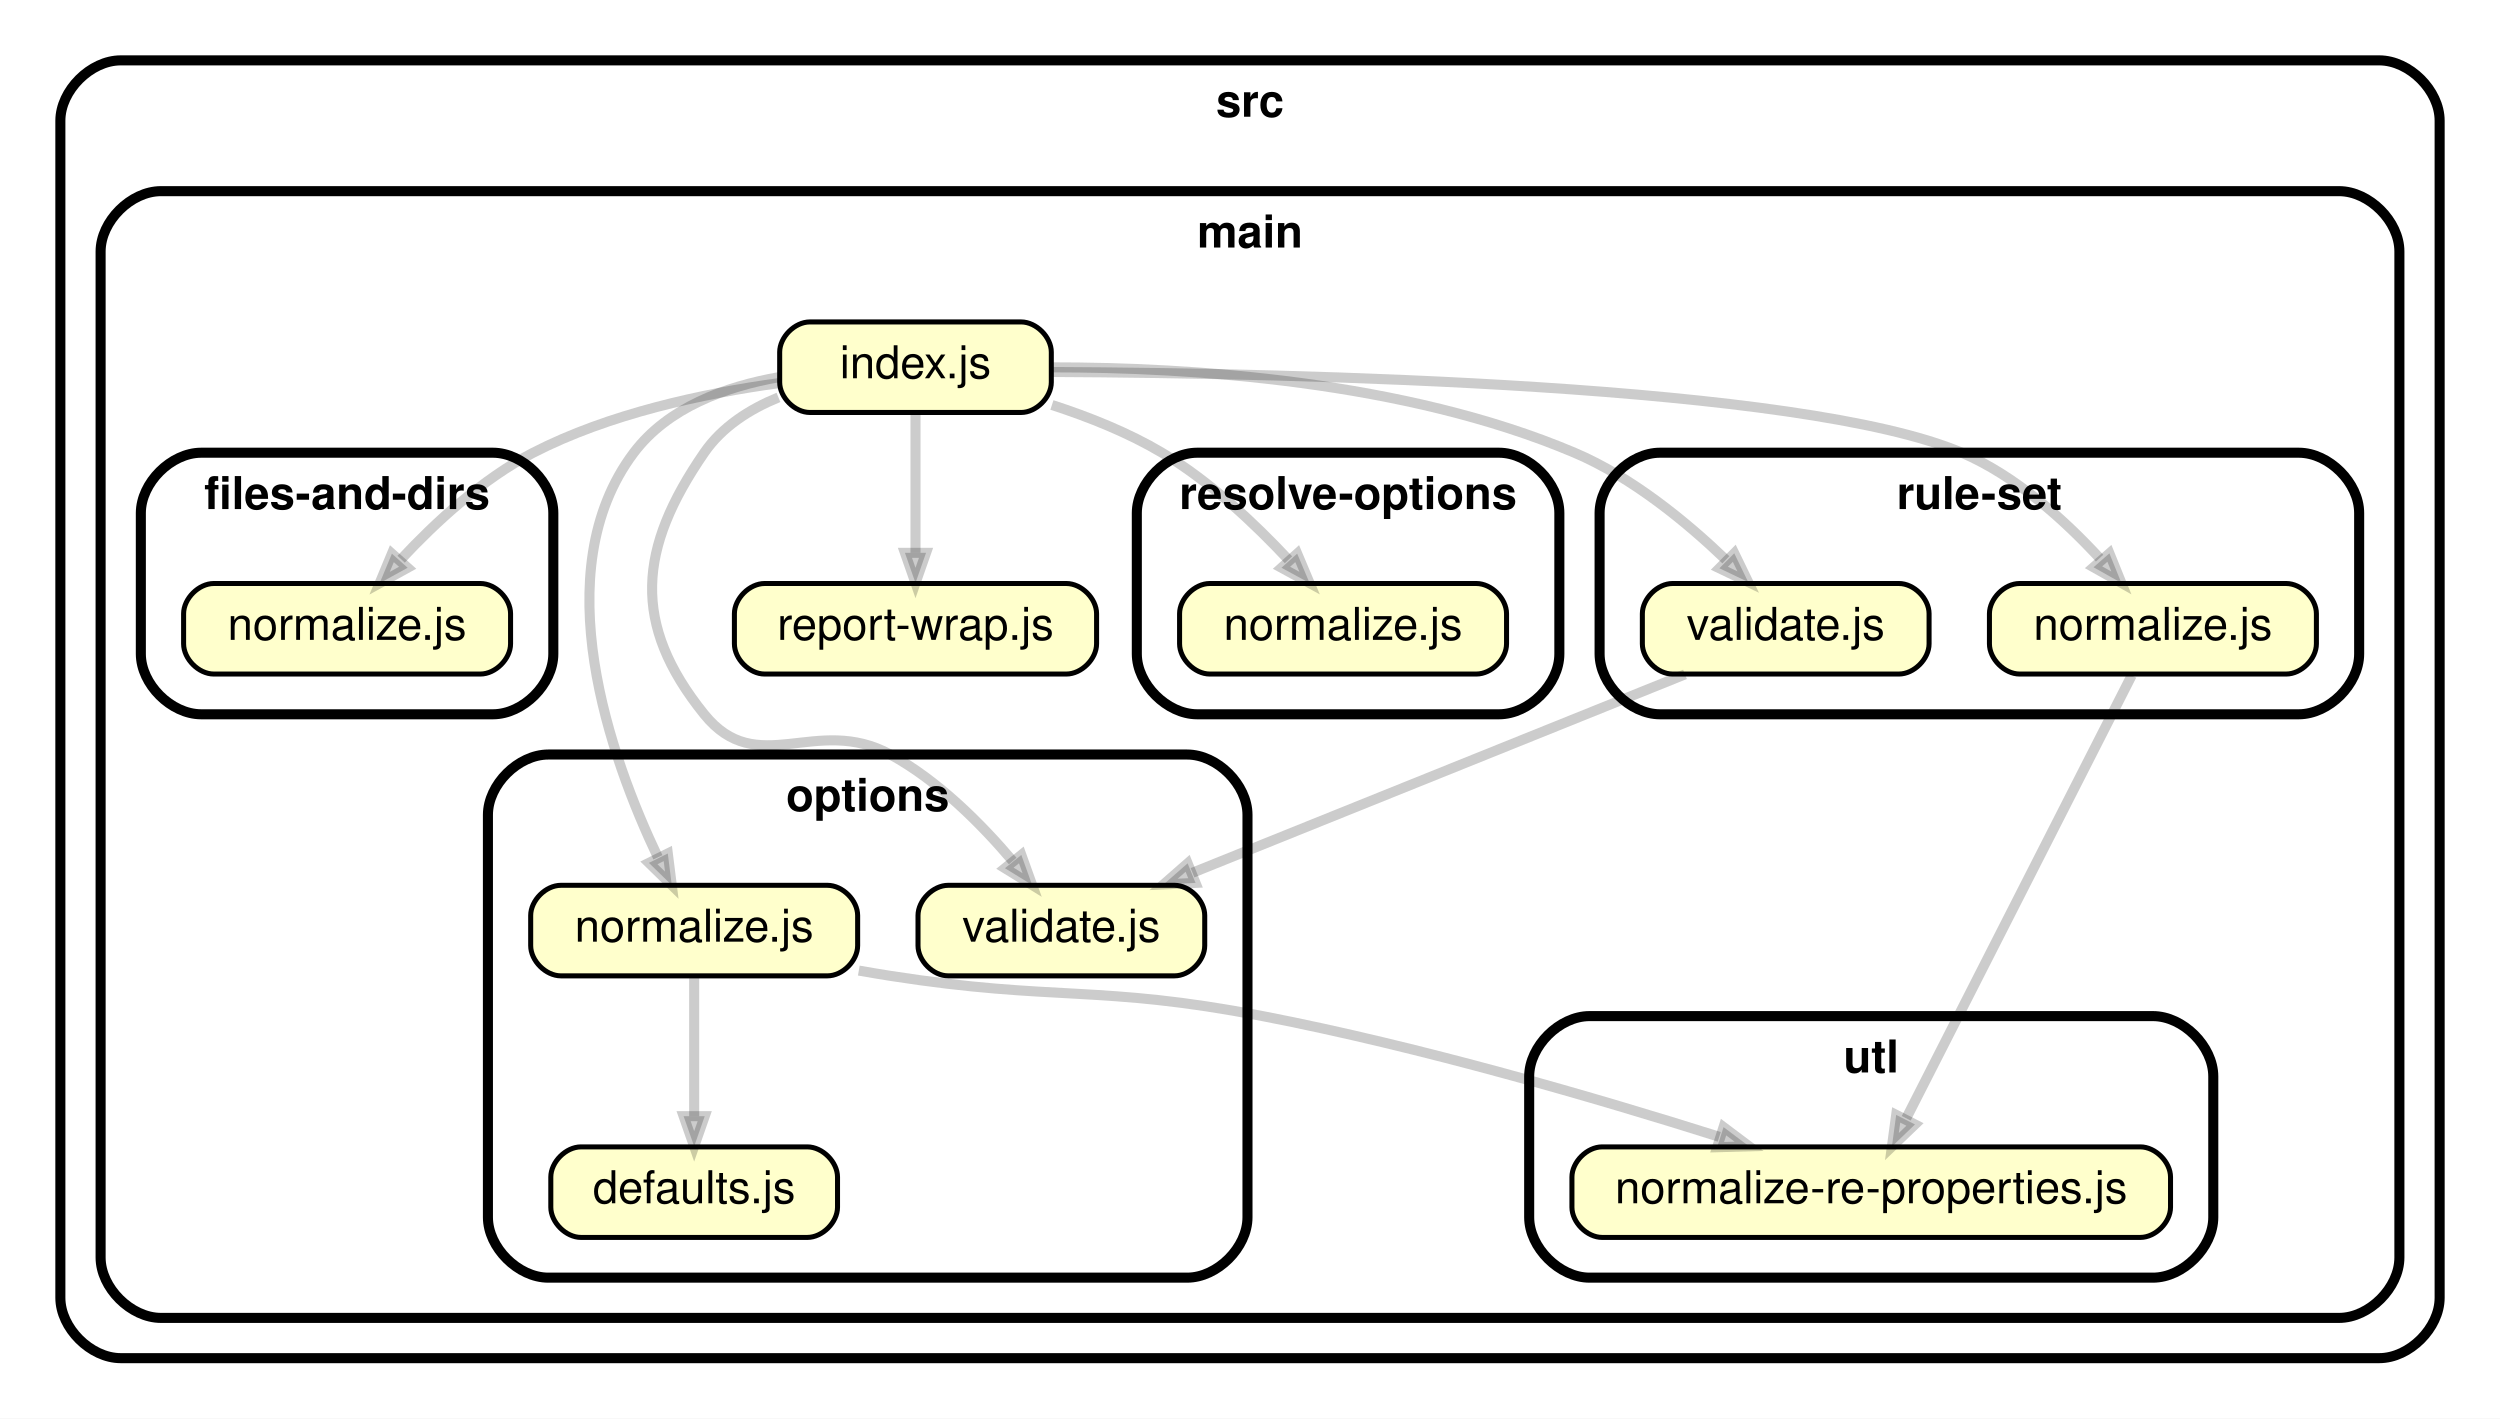
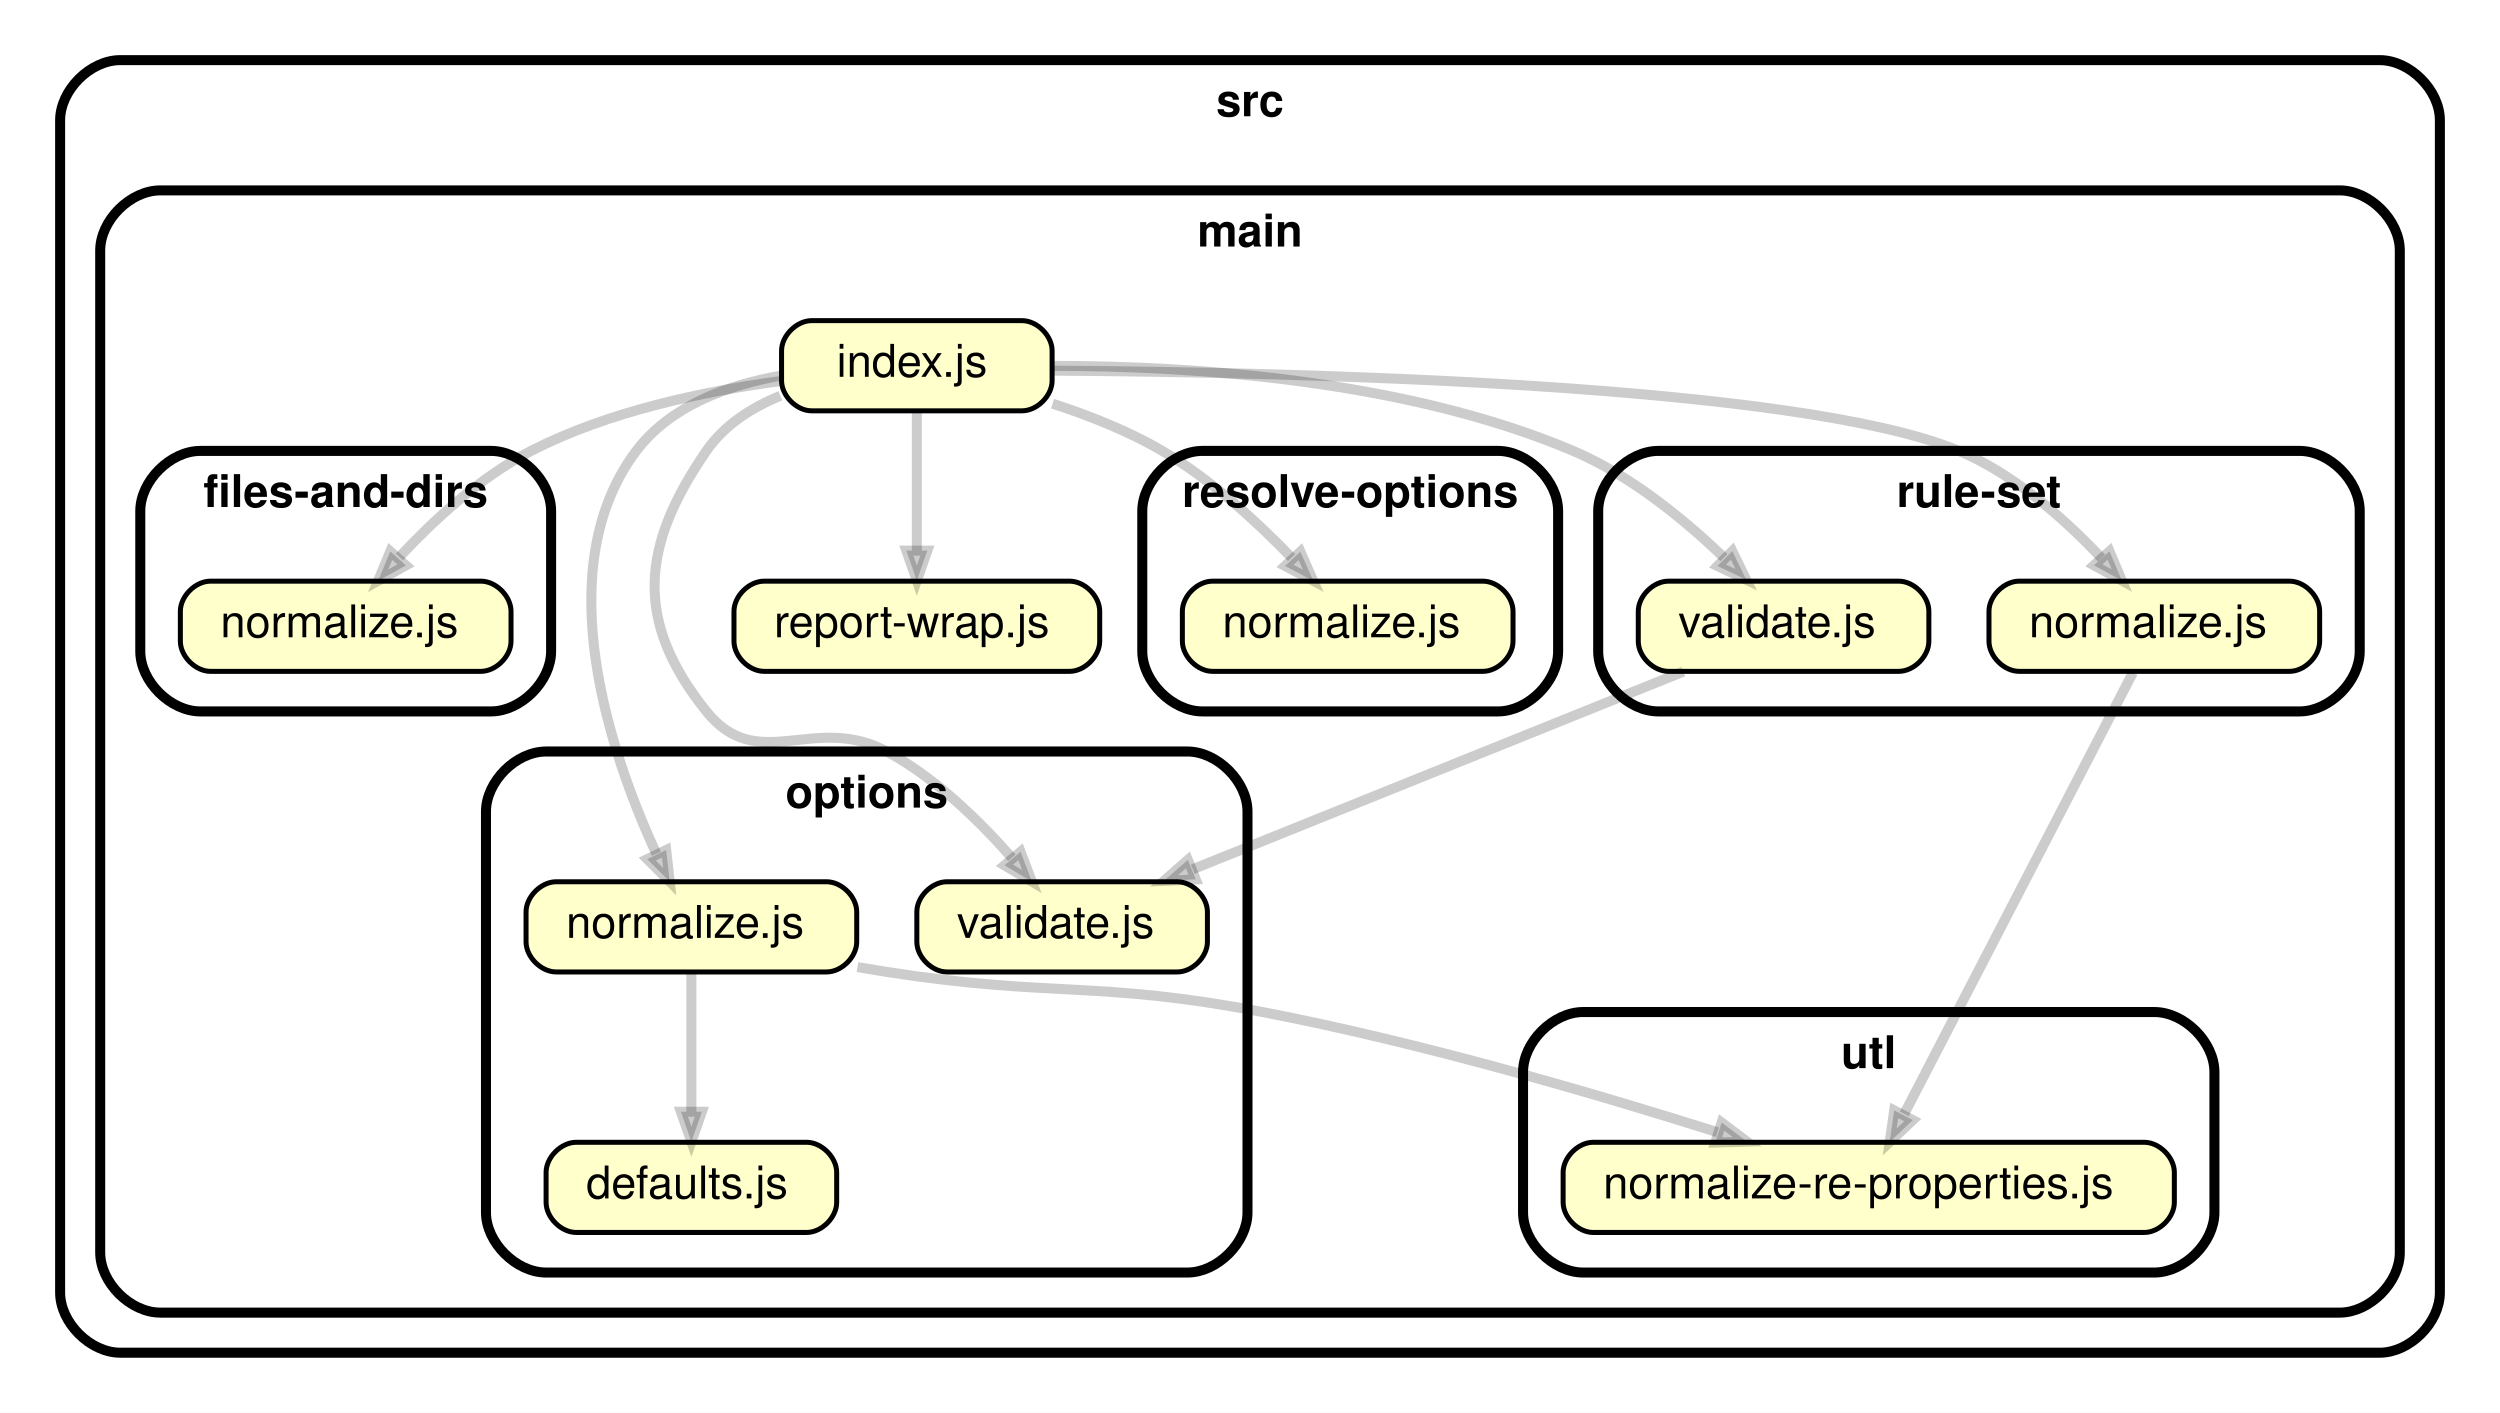
- <svg xmlns="http://www.w3.org/2000/svg" xmlns:xlink="http://www.w3.org/1999/xlink" width="497pt" height="282pt" viewBox="0.00 0.00 497.00 282.00">
+ <svg xmlns="http://www.w3.org/2000/svg" xmlns:xlink="http://www.w3.org/1999/xlink" width="499pt" height="282pt" viewBox="0.00 0.00 499.00 282.00">
  <g id="graph0" class="graph" transform="scale(1 1) rotate(0) translate(4 278)">
-     <polygon fill="white" stroke="transparent" points="-4,4 -4,-278 493,-278 493,4 -4,4" />
+     <polygon fill="white" stroke="transparent" points="-4,4 -4,-278 495,-278 495,4 -4,4" />
    <g id="clust1" class="cluster">
-       <path fill="#ffffff" stroke="black" stroke-width="2" d="M20,-8C20,-8 469,-8 469,-8 475,-8 481,-14 481,-20 481,-20 481,-254 481,-254 481,-260 475,-266 469,-266 469,-266 20,-266 20,-266 14,-266 8,-260 8,-254 8,-254 8,-20 8,-20 8,-14 14,-8 20,-8" />
-       <text text-anchor="middle" x="244.5" y="-254.8" font-family="Helvetica,sans-Serif" font-weight="bold" font-size="9.00">src</text>
+       <path fill="#ffffff" stroke="black" stroke-width="2" d="M20,-8C20,-8 471,-8 471,-8 477,-8 483,-14 483,-20 483,-20 483,-254 483,-254 483,-260 477,-266 471,-266 471,-266 20,-266 20,-266 14,-266 8,-260 8,-254 8,-254 8,-20 8,-20 8,-14 14,-8 20,-8" />
+       <text text-anchor="middle" x="245.5" y="-254.8" font-family="Helvetica,sans-Serif" font-weight="bold" font-size="9.00">src</text>
    </g>
    <g id="clust2" class="cluster">
-       <path fill="#ffffff" stroke="black" stroke-width="2" d="M28,-16C28,-16 461,-16 461,-16 467,-16 473,-22 473,-28 473,-28 473,-228 473,-228 473,-234 467,-240 461,-240 461,-240 28,-240 28,-240 22,-240 16,-234 16,-228 16,-228 16,-28 16,-28 16,-22 22,-16 28,-16" />
-       <text text-anchor="middle" x="244.5" y="-228.8" font-family="Helvetica,sans-Serif" font-weight="bold" font-size="9.00">main</text>
+       <path fill="#ffffff" stroke="black" stroke-width="2" d="M28,-16C28,-16 463,-16 463,-16 469,-16 475,-22 475,-28 475,-28 475,-228 475,-228 475,-234 469,-240 463,-240 463,-240 28,-240 28,-240 22,-240 16,-234 16,-228 16,-228 16,-28 16,-28 16,-22 22,-16 28,-16" />
+       <text text-anchor="middle" x="245.5" y="-228.8" font-family="Helvetica,sans-Serif" font-weight="bold" font-size="9.00">main</text>
+     </g>
+     <g id="clust4" class="cluster">
+       <path fill="#ffffff" stroke="black" stroke-width="2" d="M105,-24C105,-24 233,-24 233,-24 239,-24 245,-30 245,-36 245,-36 245,-116 245,-116 245,-122 239,-128 233,-128 233,-128 105,-128 105,-128 99,-128 93,-122 93,-116 93,-116 93,-36 93,-36 93,-30 99,-24 105,-24" />
+       <text text-anchor="middle" x="169" y="-116.8" font-family="Helvetica,sans-Serif" font-weight="bold" font-size="9.00">options</text>
+     </g>
+     <g id="clust7" class="cluster">
+       <path fill="#ffffff" stroke="black" stroke-width="2" d="M312,-24C312,-24 426,-24 426,-24 432,-24 438,-30 438,-36 438,-36 438,-64 438,-64 438,-70 432,-76 426,-76 426,-76 312,-76 312,-76 306,-76 300,-70 300,-64 300,-64 300,-36 300,-36 300,-30 306,-24 312,-24" />
+       <text text-anchor="middle" x="369" y="-64.8" font-family="Helvetica,sans-Serif" font-weight="bold" font-size="9.00">utl</text>
    </g>
    <g id="clust3" class="cluster">
      <path fill="#ffffff" stroke="black" stroke-width="2" d="M36,-136C36,-136 94,-136 94,-136 100,-136 106,-142 106,-148 106,-148 106,-176 106,-176 106,-182 100,-188 94,-188 94,-188 36,-188 36,-188 30,-188 24,-182 24,-176 24,-176 24,-148 24,-148 24,-142 30,-136 36,-136" />
      <text text-anchor="middle" x="65" y="-176.8" font-family="Helvetica,sans-Serif" font-weight="bold" font-size="9.00">files-and-dirs</text>
    </g>
-     <g id="clust4" class="cluster">
-       <path fill="#ffffff" stroke="black" stroke-width="2" d="M105,-24C105,-24 232,-24 232,-24 238,-24 244,-30 244,-36 244,-36 244,-116 244,-116 244,-122 238,-128 232,-128 232,-128 105,-128 105,-128 99,-128 93,-122 93,-116 93,-116 93,-36 93,-36 93,-30 99,-24 105,-24" />
-       <text text-anchor="middle" x="168.5" y="-116.8" font-family="Helvetica,sans-Serif" font-weight="bold" font-size="9.00">options</text>
-     </g>
    <g id="clust5" class="cluster">
-       <path fill="#ffffff" stroke="black" stroke-width="2" d="M234,-136C234,-136 294,-136 294,-136 300,-136 306,-142 306,-148 306,-148 306,-176 306,-176 306,-182 300,-188 294,-188 294,-188 234,-188 234,-188 228,-188 222,-182 222,-176 222,-176 222,-148 222,-148 222,-142 228,-136 234,-136" />
-       <text text-anchor="middle" x="264" y="-176.8" font-family="Helvetica,sans-Serif" font-weight="bold" font-size="9.00">resolve-options</text>
+       <path fill="#ffffff" stroke="black" stroke-width="2" d="M236,-136C236,-136 295,-136 295,-136 301,-136 307,-142 307,-148 307,-148 307,-176 307,-176 307,-182 301,-188 295,-188 295,-188 236,-188 236,-188 230,-188 224,-182 224,-176 224,-176 224,-148 224,-148 224,-142 230,-136 236,-136" />
+       <text text-anchor="middle" x="265.5" y="-176.8" font-family="Helvetica,sans-Serif" font-weight="bold" font-size="9.00">resolve-options</text>
    </g>
    <g id="clust6" class="cluster">
-       <path fill="#ffffff" stroke="black" stroke-width="2" d="M326,-136C326,-136 453,-136 453,-136 459,-136 465,-142 465,-148 465,-148 465,-176 465,-176 465,-182 459,-188 453,-188 453,-188 326,-188 326,-188 320,-188 314,-182 314,-176 314,-176 314,-148 314,-148 314,-142 320,-136 326,-136" />
-       <text text-anchor="middle" x="389.5" y="-176.8" font-family="Helvetica,sans-Serif" font-weight="bold" font-size="9.00">rule-set</text>
-     </g>
-     <g id="clust7" class="cluster">
-       <path fill="#ffffff" stroke="black" stroke-width="2" d="M312,-24C312,-24 424,-24 424,-24 430,-24 436,-30 436,-36 436,-36 436,-64 436,-64 436,-70 430,-76 424,-76 424,-76 312,-76 312,-76 306,-76 300,-70 300,-64 300,-64 300,-36 300,-36 300,-30 306,-24 312,-24" />
-       <text text-anchor="middle" x="368" y="-64.8" font-family="Helvetica,sans-Serif" font-weight="bold" font-size="9.00">utl</text>
+       <path fill="#ffffff" stroke="black" stroke-width="2" d="M327,-136C327,-136 455,-136 455,-136 461,-136 467,-142 467,-148 467,-148 467,-176 467,-176 467,-182 461,-188 455,-188 455,-188 327,-188 327,-188 321,-188 315,-182 315,-176 315,-176 315,-148 315,-148 315,-142 321,-136 327,-136" />
+       <text text-anchor="middle" x="391" y="-176.8" font-family="Helvetica,sans-Serif" font-weight="bold" font-size="9.00">rule-set</text>
    </g>
    <g id="node1" class="node">
      <g id="a_node1">
        <a xlink:href="src/main/files-and-dirs/normalize.js" xlink:title="normalize.js">
-           <path fill="#ffffcc" stroke="black" d="M91.5,-162C91.5,-162 38.5,-162 38.5,-162 35.5,-162 32.5,-159 32.5,-156 32.5,-156 32.5,-150 32.5,-150 32.5,-147 35.5,-144 38.5,-144 38.5,-144 91.5,-144 91.5,-144 94.5,-144 97.5,-147 97.5,-150 97.5,-150 97.5,-156 97.5,-156 97.5,-159 94.5,-162 91.5,-162" />
-           <text text-anchor="middle" x="65" y="-150.8" font-family="Helvetica,sans-Serif" font-size="9.00">normalize.js</text>
+           <path fill="#ffffcc" stroke="black" d="M92,-162C92,-162 38,-162 38,-162 35,-162 32,-159 32,-156 32,-156 32,-150 32,-150 32,-147 35,-144 38,-144 38,-144 92,-144 92,-144 95,-144 98,-147 98,-150 98,-150 98,-156 98,-156 98,-159 95,-162 92,-162" />
+           <text text-anchor="start" x="40" y="-150.8" font-family="Helvetica,sans-Serif" font-size="9.00">normalize.js</text>
        </a>
      </g>
    </g>
    <g id="node2" class="node">
      <g id="a_node2">
        <a xlink:href="src/main/index.js" xlink:title="index.js">
-           <path fill="#ffffcc" stroke="black" d="M199,-214C199,-214 157,-214 157,-214 154,-214 151,-211 151,-208 151,-208 151,-202 151,-202 151,-199 154,-196 157,-196 157,-196 199,-196 199,-196 202,-196 205,-199 205,-202 205,-202 205,-208 205,-208 205,-211 202,-214 199,-214" />
-           <text text-anchor="middle" x="178" y="-202.8" font-family="Helvetica,sans-Serif" font-size="9.00">index.js</text>
+           <path fill="#ffffcc" stroke="black" d="M200,-214C200,-214 158,-214 158,-214 155,-214 152,-211 152,-208 152,-208 152,-202 152,-202 152,-199 155,-196 158,-196 158,-196 200,-196 200,-196 203,-196 206,-199 206,-202 206,-202 206,-208 206,-208 206,-211 203,-214 200,-214" />
+           <text text-anchor="start" x="163" y="-202.8" font-family="Helvetica,sans-Serif" font-size="9.00">index.js</text>
        </a>
      </g>
    </g>
    <g id="edge1" class="edge">
-       <path fill="none" stroke="#000000" stroke-width="2" stroke-opacity="0.2" d="M150.8,-201.83C135.75,-199.77 117.11,-195.77 102,-188 91.92,-182.81 82.53,-174.12 75.74,-166.83" />
-       <polygon fill="#000000" fill-opacity="0.2" stroke="#000000" stroke-width="2" stroke-opacity="0.2" points="77.04,-165.13 71.47,-162.06 73.91,-167.93 77.04,-165.13" />
+       <path fill="none" stroke="#000000" stroke-width="2" stroke-opacity="0.2" d="M151.8,-201.94C136.5,-199.91 117.43,-195.92 102,-188 91.91,-182.82 82.53,-174.14 75.73,-166.84" />
+       <polygon fill="#000000" fill-opacity="0.2" stroke="#000000" stroke-width="2" stroke-opacity="0.2" points="77.03,-165.14 71.47,-162.07 73.9,-167.94 77.03,-165.14" />
    </g>
    <g id="node3" class="node">
      <g id="a_node3">
        <a xlink:href="src/main/options/normalize.js" xlink:title="normalize.js">
-           <path fill="#ffffcc" stroke="black" d="M160.5,-102C160.5,-102 107.5,-102 107.5,-102 104.5,-102 101.5,-99 101.5,-96 101.5,-96 101.5,-90 101.5,-90 101.5,-87 104.5,-84 107.5,-84 107.5,-84 160.5,-84 160.5,-84 163.5,-84 166.5,-87 166.5,-90 166.5,-90 166.5,-96 166.5,-96 166.5,-99 163.5,-102 160.5,-102" />
-           <text text-anchor="middle" x="134" y="-90.8" font-family="Helvetica,sans-Serif" font-size="9.00">normalize.js</text>
+           <path fill="#ffffcc" stroke="black" d="M161,-102C161,-102 107,-102 107,-102 104,-102 101,-99 101,-96 101,-96 101,-90 101,-90 101,-87 104,-84 107,-84 107,-84 161,-84 161,-84 164,-84 167,-87 167,-90 167,-90 167,-96 167,-96 167,-99 164,-102 161,-102" />
+           <text text-anchor="start" x="109" y="-90.8" font-family="Helvetica,sans-Serif" font-size="9.00">normalize.js</text>
        </a>
      </g>
    </g>
    <g id="edge2" class="edge">
-       <path fill="none" stroke="#000000" stroke-width="2" stroke-opacity="0.2" d="M150.96,-203.04C140.18,-201.16 128.76,-196.96 122,-188 104.13,-164.31 117.39,-127.35 126.79,-107.57" />
-       <polygon fill="#000000" fill-opacity="0.2" stroke="#000000" stroke-width="2" stroke-opacity="0.2" points="128.76,-108.33 129.55,-102.02 125,-106.46 128.76,-108.33" />
+       <path fill="none" stroke="#000000" stroke-width="2" stroke-opacity="0.2" d="M151.96,-203.04C141.18,-201.16 129.76,-196.96 123,-188 105.16,-164.34 117.91,-127.37 127.01,-107.58" />
+       <polygon fill="#000000" fill-opacity="0.2" stroke="#000000" stroke-width="2" stroke-opacity="0.2" points="128.97,-108.34 129.68,-102.02 125.19,-106.52 128.97,-108.34" />
    </g>
    <g id="node4" class="node">
      <g id="a_node4">
        <a xlink:href="src/main/options/validate.js" xlink:title="validate.js">
-           <path fill="#ffffcc" stroke="black" d="M229.5,-102C229.5,-102 184.5,-102 184.5,-102 181.5,-102 178.5,-99 178.5,-96 178.5,-96 178.5,-90 178.5,-90 178.5,-87 181.5,-84 184.5,-84 184.5,-84 229.5,-84 229.5,-84 232.5,-84 235.5,-87 235.5,-90 235.5,-90 235.5,-96 235.5,-96 235.5,-99 232.5,-102 229.5,-102" />
-           <text text-anchor="middle" x="207" y="-90.8" font-family="Helvetica,sans-Serif" font-size="9.00">validate.js</text>
+           <path fill="#ffffcc" stroke="black" d="M231,-102C231,-102 185,-102 185,-102 182,-102 179,-99 179,-96 179,-96 179,-90 179,-90 179,-87 182,-84 185,-84 185,-84 231,-84 231,-84 234,-84 237,-87 237,-90 237,-90 237,-96 237,-96 237,-99 234,-102 231,-102" />
+           <text text-anchor="start" x="187" y="-90.8" font-family="Helvetica,sans-Serif" font-size="9.00">validate.js</text>
        </a>
      </g>
    </g>
    <g id="edge3" class="edge">
-       <path fill="none" stroke="#000000" stroke-width="2" stroke-opacity="0.2" d="M150.76,-199C144.97,-196.63 139.54,-193.14 136,-188 122.89,-168.97 121.49,-153.99 136,-136 146.57,-122.91 158.23,-136.05 173,-128 182.53,-122.81 191.15,-114.12 197.32,-106.83" />
-       <polygon fill="#000000" fill-opacity="0.2" stroke="#000000" stroke-width="2" stroke-opacity="0.2" points="199.04,-108.04 201.19,-102.06 195.78,-105.4 199.04,-108.04" />
+       <path fill="none" stroke="#000000" stroke-width="2" stroke-opacity="0.2" d="M151.76,-199C145.97,-196.63 140.54,-193.14 137,-188 123.89,-168.97 122.54,-154.03 137,-136 147.26,-123.21 158.58,-135.78 173,-128 182.69,-122.77 191.57,-114.08 197.95,-106.8" />
+       <polygon fill="#000000" fill-opacity="0.2" stroke="#000000" stroke-width="2" stroke-opacity="0.2" points="199.7,-107.99 201.96,-102.04 196.49,-105.28 199.7,-107.99" />
    </g>
    <g id="node5" class="node">
      <g id="a_node5">
        <a xlink:href="src/main/report-wrap.js" xlink:title="report-wrap.js">
-           <path fill="#ffffcc" stroke="black" d="M208,-162C208,-162 148,-162 148,-162 145,-162 142,-159 142,-156 142,-156 142,-150 142,-150 142,-147 145,-144 148,-144 148,-144 208,-144 208,-144 211,-144 214,-147 214,-150 214,-150 214,-156 214,-156 214,-159 211,-162 208,-162" />
-           <text text-anchor="middle" x="178" y="-150.8" font-family="Helvetica,sans-Serif" font-size="9.00">report-wrap.js</text>
+           <path fill="#ffffcc" stroke="black" d="M209.5,-162C209.5,-162 148.5,-162 148.5,-162 145.5,-162 142.5,-159 142.5,-156 142.5,-156 142.5,-150 142.5,-150 142.5,-147 145.5,-144 148.5,-144 148.5,-144 209.5,-144 209.5,-144 212.5,-144 215.5,-147 215.5,-150 215.5,-150 215.5,-156 215.5,-156 215.5,-159 212.5,-162 209.5,-162" />
+           <text text-anchor="start" x="150.5" y="-150.8" font-family="Helvetica,sans-Serif" font-size="9.00">report-wrap.js</text>
        </a>
      </g>
    </g>
    <g id="edge4" class="edge">
-       <path fill="none" stroke="#000000" stroke-width="2" stroke-opacity="0.2" d="M178,-195.74C178,-188.24 178,-177.02 178,-168.1" />
-       <polygon fill="#000000" fill-opacity="0.2" stroke="#000000" stroke-width="2" stroke-opacity="0.2" points="180.1,-168.1 178,-162.1 175.9,-168.1 180.1,-168.1" />
+       <path fill="none" stroke="#000000" stroke-width="2" stroke-opacity="0.2" d="M179,-195.74C179,-188.24 179,-177.02 179,-168.1" />
+       <polygon fill="#000000" fill-opacity="0.2" stroke="#000000" stroke-width="2" stroke-opacity="0.2" points="181.1,-168.1 179,-162.1 176.9,-168.1 181.1,-168.1" />
    </g>
    <g id="node6" class="node">
      <g id="a_node6">
        <a xlink:href="src/main/resolve-options/normalize.js" xlink:title="normalize.js">
-           <path fill="#ffffcc" stroke="black" d="M289.5,-162C289.5,-162 236.5,-162 236.5,-162 233.5,-162 230.5,-159 230.5,-156 230.5,-156 230.5,-150 230.5,-150 230.5,-147 233.5,-144 236.5,-144 236.5,-144 289.5,-144 289.5,-144 292.5,-144 295.5,-147 295.5,-150 295.5,-150 295.5,-156 295.5,-156 295.5,-159 292.5,-162 289.5,-162" />
-           <text text-anchor="middle" x="263" y="-150.8" font-family="Helvetica,sans-Serif" font-size="9.00">normalize.js</text>
+           <path fill="#ffffcc" stroke="black" d="M292,-162C292,-162 238,-162 238,-162 235,-162 232,-159 232,-156 232,-156 232,-150 232,-150 232,-147 235,-144 238,-144 238,-144 292,-144 292,-144 295,-144 298,-147 298,-150 298,-150 298,-156 298,-156 298,-159 295,-162 292,-162" />
+           <text text-anchor="start" x="240" y="-150.8" font-family="Helvetica,sans-Serif" font-size="9.00">normalize.js</text>
        </a>
      </g>
    </g>
    <g id="edge5" class="edge">
-       <path fill="none" stroke="#000000" stroke-width="2" stroke-opacity="0.2" d="M205.12,-197.49C212.5,-195.1 220.31,-191.98 227,-188 236.49,-182.36 245.51,-173.83 252.15,-166.72" />
-       <polygon fill="#000000" fill-opacity="0.2" stroke="#000000" stroke-width="2" stroke-opacity="0.2" points="253.88,-167.94 256.35,-162.08 250.76,-165.13 253.88,-167.94" />
+       <path fill="none" stroke="#000000" stroke-width="2" stroke-opacity="0.2" d="M206.08,-197.43C213.47,-195.04 221.28,-191.93 228,-188 237.67,-182.34 246.94,-173.81 253.79,-166.71" />
+       <polygon fill="#000000" fill-opacity="0.2" stroke="#000000" stroke-width="2" stroke-opacity="0.2" points="255.56,-167.89 258.12,-162.07 252.49,-165.03 255.56,-167.89" />
    </g>
    <g id="node7" class="node">
      <g id="a_node7">
        <a xlink:href="src/main/rule-set/normalize.js" xlink:title="normalize.js">
-           <path fill="#ffffcc" stroke="black" d="M450.5,-162C450.5,-162 397.5,-162 397.5,-162 394.5,-162 391.5,-159 391.5,-156 391.5,-156 391.5,-150 391.5,-150 391.5,-147 394.5,-144 397.5,-144 397.5,-144 450.5,-144 450.5,-144 453.5,-144 456.5,-147 456.5,-150 456.5,-150 456.5,-156 456.5,-156 456.5,-159 453.5,-162 450.5,-162" />
-           <text text-anchor="middle" x="424" y="-150.8" font-family="Helvetica,sans-Serif" font-size="9.00">normalize.js</text>
+           <path fill="#ffffcc" stroke="black" d="M453,-162C453,-162 399,-162 399,-162 396,-162 393,-159 393,-156 393,-156 393,-150 393,-150 393,-147 396,-144 399,-144 399,-144 453,-144 453,-144 456,-144 459,-147 459,-150 459,-150 459,-156 459,-156 459,-159 456,-162 453,-162" />
+           <text text-anchor="start" x="401" y="-150.8" font-family="Helvetica,sans-Serif" font-size="9.00">normalize.js</text>
        </a>
      </g>
    </g>
    <g id="edge6" class="edge">
-       <path fill="none" stroke="#000000" stroke-width="2" stroke-opacity="0.2" d="M205.27,-204.05C254.06,-203.8 354.19,-201.58 386,-188 396.72,-183.43 406.46,-174.57 413.4,-167.04" />
-       <polygon fill="#000000" fill-opacity="0.2" stroke="#000000" stroke-width="2" stroke-opacity="0.2" points="415.35,-168 417.73,-162.11 412.19,-165.23 415.35,-168" />
+       <path fill="none" stroke="#000000" stroke-width="2" stroke-opacity="0.2" d="M206.25,-204.02C255.02,-203.7 355.1,-201.37 387,-188 398.11,-183.34 408.29,-174.23 415.46,-166.61" />
+       <polygon fill="#000000" fill-opacity="0.2" stroke="#000000" stroke-width="2" stroke-opacity="0.2" points="417.06,-167.97 419.52,-162.11 413.94,-165.16 417.06,-167.97" />
    </g>
    <g id="node8" class="node">
      <g id="a_node8">
        <a xlink:href="src/main/rule-set/validate.js" xlink:title="validate.js">
-           <path fill="#ffffcc" stroke="black" d="M373.5,-162C373.5,-162 328.5,-162 328.5,-162 325.5,-162 322.5,-159 322.5,-156 322.5,-156 322.5,-150 322.5,-150 322.5,-147 325.5,-144 328.5,-144 328.5,-144 373.5,-144 373.5,-144 376.5,-144 379.5,-147 379.5,-150 379.5,-150 379.5,-156 379.5,-156 379.5,-159 376.5,-162 373.5,-162" />
-           <text text-anchor="middle" x="351" y="-150.8" font-family="Helvetica,sans-Serif" font-size="9.00">validate.js</text>
+           <path fill="#ffffcc" stroke="black" d="M375,-162C375,-162 329,-162 329,-162 326,-162 323,-159 323,-156 323,-156 323,-150 323,-150 323,-147 326,-144 329,-144 329,-144 375,-144 375,-144 378,-144 381,-147 381,-150 381,-150 381,-156 381,-156 381,-159 378,-162 375,-162" />
+           <text text-anchor="start" x="331" y="-150.8" font-family="Helvetica,sans-Serif" font-size="9.00">validate.js</text>
        </a>
      </g>
    </g>
    <g id="edge7" class="edge">
-       <path fill="none" stroke="#000000" stroke-width="2" stroke-opacity="0.2" d="M205.21,-204.97C232.52,-204.98 275.25,-202.31 309,-188 320.44,-183.15 331.29,-174.21 339.1,-166.72" />
-       <polygon fill="#000000" fill-opacity="0.2" stroke="#000000" stroke-width="2" stroke-opacity="0.2" points="340.77,-168.01 343.54,-162.29 337.81,-165.03 340.77,-168.01" />
+       <path fill="none" stroke="#000000" stroke-width="2" stroke-opacity="0.2" d="M206.21,-204.97C233.52,-204.98 276.25,-202.31 310,-188 321.44,-183.15 332.29,-174.21 340.1,-166.72" />
+       <polygon fill="#000000" fill-opacity="0.2" stroke="#000000" stroke-width="2" stroke-opacity="0.2" points="341.77,-168.01 344.54,-162.29 338.81,-165.03 341.77,-168.01" />
    </g>
    <g id="node9" class="node">
      <g id="a_node9">
        <a xlink:href="src/main/options/defaults.js" xlink:title="defaults.js">
-           <path fill="#ffffcc" stroke="black" d="M156.5,-50C156.5,-50 111.5,-50 111.5,-50 108.5,-50 105.5,-47 105.5,-44 105.5,-44 105.5,-38 105.5,-38 105.5,-35 108.5,-32 111.5,-32 111.5,-32 156.5,-32 156.5,-32 159.5,-32 162.5,-35 162.5,-38 162.5,-38 162.5,-44 162.5,-44 162.5,-47 159.5,-50 156.5,-50" />
-           <text text-anchor="middle" x="134" y="-38.8" font-family="Helvetica,sans-Serif" font-size="9.00">defaults.js</text>
+           <path fill="#ffffcc" stroke="black" d="M157,-50C157,-50 111,-50 111,-50 108,-50 105,-47 105,-44 105,-44 105,-38 105,-38 105,-35 108,-32 111,-32 111,-32 157,-32 157,-32 160,-32 163,-35 163,-38 163,-38 163,-44 163,-44 163,-47 160,-50 157,-50" />
+           <text text-anchor="start" x="113" y="-38.8" font-family="Helvetica,sans-Serif" font-size="9.00">defaults.js</text>
        </a>
      </g>
    </g>
    <g id="edge9" class="edge">
      <path fill="none" stroke="#000000" stroke-width="2" stroke-opacity="0.2" d="M134,-83.74C134,-76.24 134,-65.02 134,-56.1" />
      <polygon fill="#000000" fill-opacity="0.2" stroke="#000000" stroke-width="2" stroke-opacity="0.2" points="136.1,-56.1 134,-50.1 131.9,-56.1 136.1,-56.1" />
    </g>
    <g id="node10" class="node">
      <g id="a_node10">
        <a xlink:href="src/main/utl/normalize-re-properties.js" xlink:title="normalize-re-properties.js">
-           <path fill="#ffffcc" stroke="black" d="M421.5,-50C421.5,-50 314.5,-50 314.5,-50 311.5,-50 308.5,-47 308.5,-44 308.5,-44 308.5,-38 308.5,-38 308.5,-35 311.5,-32 314.5,-32 314.5,-32 421.5,-32 421.5,-32 424.5,-32 427.5,-35 427.5,-38 427.5,-38 427.5,-44 427.5,-44 427.5,-47 424.5,-50 421.5,-50" />
-           <text text-anchor="middle" x="368" y="-38.8" font-family="Helvetica,sans-Serif" font-size="9.00">normalize-re-properties.js</text>
+           <path fill="#ffffcc" stroke="black" d="M424,-50C424,-50 314,-50 314,-50 311,-50 308,-47 308,-44 308,-44 308,-38 308,-38 308,-35 311,-32 314,-32 314,-32 424,-32 424,-32 427,-32 430,-35 430,-38 430,-38 430,-44 430,-44 430,-47 427,-50 424,-50" />
+           <text text-anchor="start" x="316" y="-38.8" font-family="Helvetica,sans-Serif" font-size="9.00">normalize-re-properties.js</text>
        </a>
      </g>
    </g>
    <g id="edge8" class="edge">
-       <path fill="none" stroke="#000000" stroke-width="2" stroke-opacity="0.2" d="M166.73,-85.05C168.85,-84.68 170.95,-84.32 173,-84 205.68,-78.89 214.52,-82.27 247,-76 278.4,-69.93 313.51,-59.67 337.79,-52" />
-       <polygon fill="#000000" fill-opacity="0.2" stroke="#000000" stroke-width="2" stroke-opacity="0.2" points="338.64,-53.93 343.72,-50.11 337.37,-49.93 338.64,-53.93" />
+       <path fill="none" stroke="#000000" stroke-width="2" stroke-opacity="0.2" d="M167.15,-84.97C169.13,-84.63 171.09,-84.3 173,-84 206.12,-78.85 215.08,-82.33 248,-76 279.41,-69.96 314.52,-59.69 338.79,-52.01" />
+       <polygon fill="#000000" fill-opacity="0.2" stroke="#000000" stroke-width="2" stroke-opacity="0.2" points="339.64,-53.95 344.72,-50.12 338.37,-49.94 339.64,-53.95" />
    </g>
    <g id="edge10" class="edge">
-       <path fill="none" stroke="#000000" stroke-width="2" stroke-opacity="0.2" d="M419.79,-143.73C410.22,-124.93 386.73,-78.8 374.96,-55.68" />
-       <polygon fill="#000000" fill-opacity="0.2" stroke="#000000" stroke-width="2" stroke-opacity="0.2" points="376.7,-54.46 372.11,-50.06 372.96,-56.36 376.7,-54.46" />
+       <path fill="none" stroke="#000000" stroke-width="2" stroke-opacity="0.2" d="M421.72,-143.73C411.97,-124.93 388.07,-78.8 376.09,-55.68" />
+       <polygon fill="#000000" fill-opacity="0.2" stroke="#000000" stroke-width="2" stroke-opacity="0.2" points="377.8,-54.43 373.18,-50.06 374.08,-56.36 377.8,-54.43" />
    </g>
    <g id="edge11" class="edge">
-       <path fill="none" stroke="#000000" stroke-width="2" stroke-opacity="0.2" d="M330.98,-143.94C305.44,-133.65 261.21,-115.84 233.07,-104.5" />
-       <polygon fill="#000000" fill-opacity="0.2" stroke="#000000" stroke-width="2" stroke-opacity="0.2" points="233.67,-102.48 227.32,-102.18 232.1,-106.37 233.67,-102.48" />
+       <path fill="none" stroke="#000000" stroke-width="2" stroke-opacity="0.2" d="M331.98,-143.94C306.44,-133.65 262.21,-115.84 234.07,-104.5" />
+       <polygon fill="#000000" fill-opacity="0.2" stroke="#000000" stroke-width="2" stroke-opacity="0.2" points="234.67,-102.48 228.32,-102.18 233.1,-106.37 234.67,-102.48" />
    </g>
  </g>
</svg>
